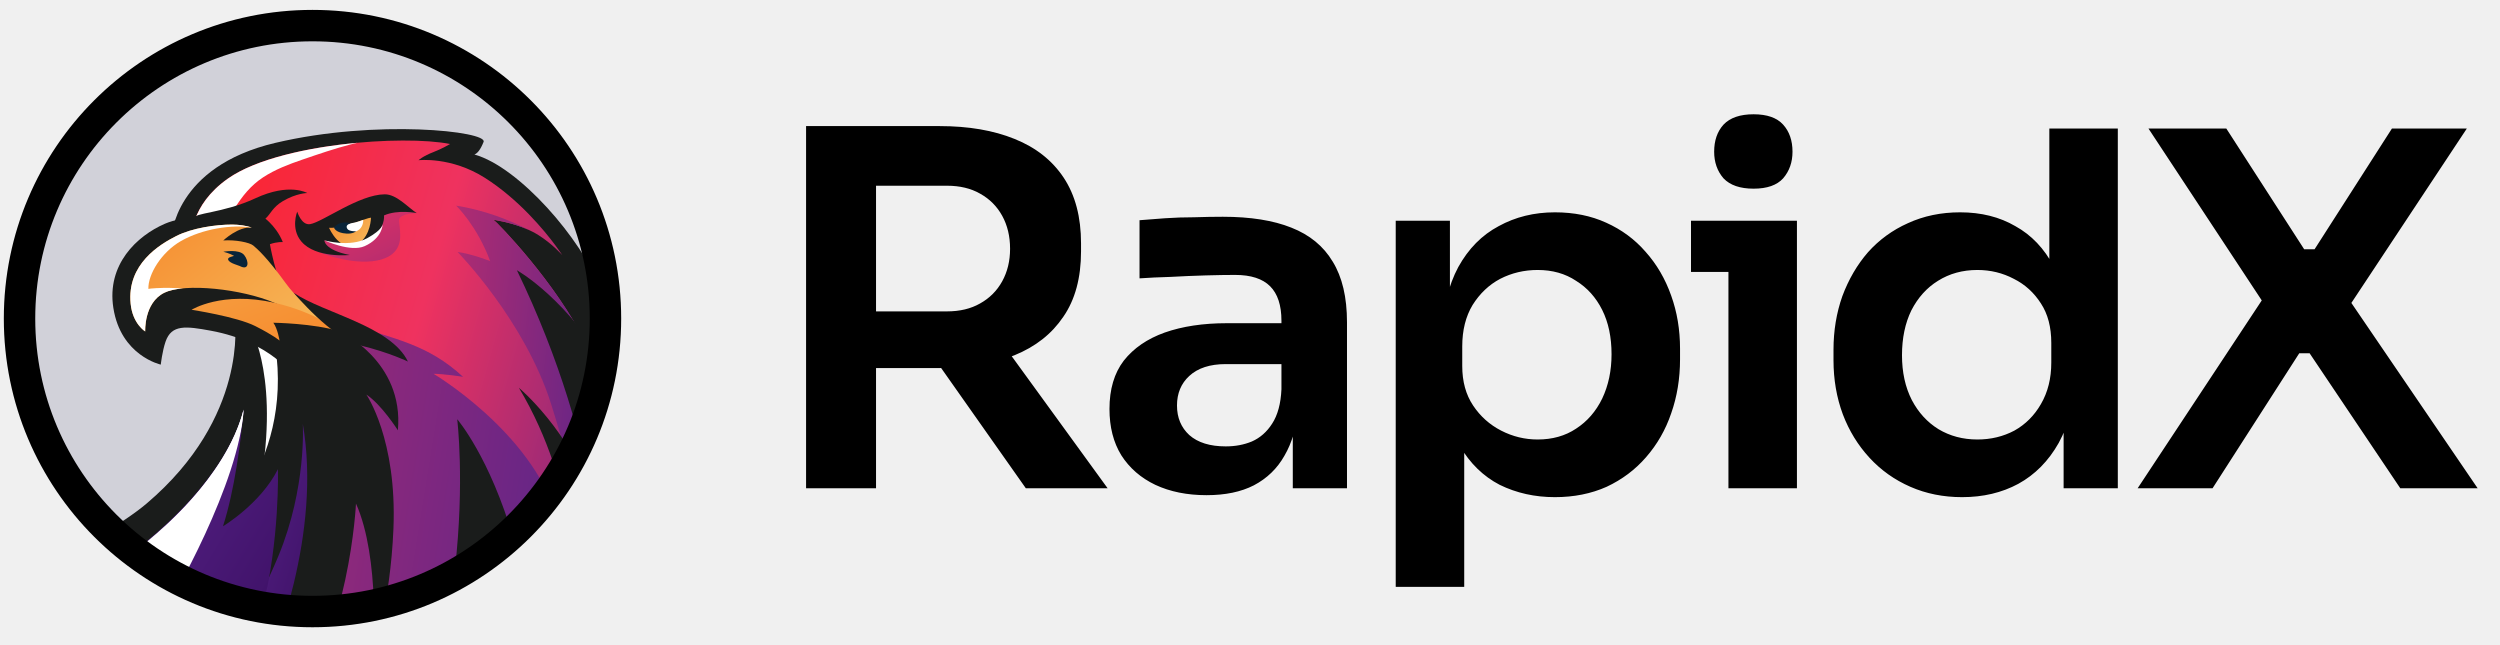
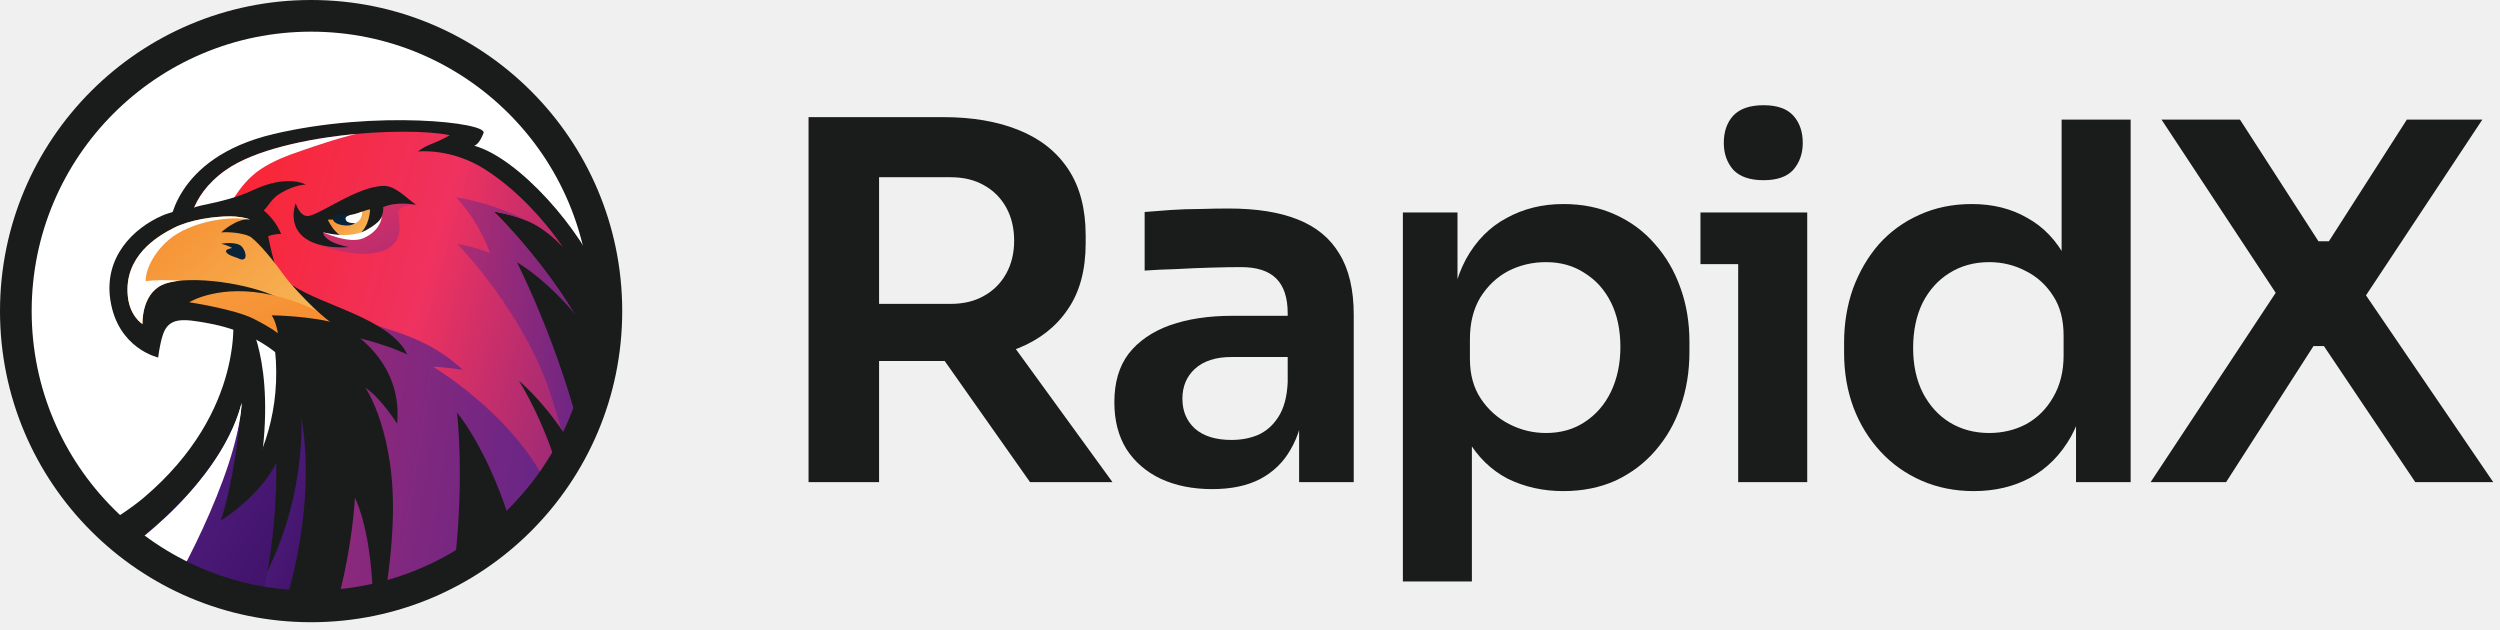
- <svg xmlns="http://www.w3.org/2000/svg" width="128" height="33" viewBox="0 0 128 33" fill="none">
-   <path d="M16 31.311C24.284 31.311 31 24.595 31 16.311C31 8.026 24.284 1.311 16 1.311C7.716 1.311 1 8.026 1 16.311C1 24.595 7.716 31.311 16 31.311Z" fill="#D1D1D9" />
-   <mask id="mask0_971_6415" style="mask-type:luminance" maskUnits="userSpaceOnUse" x="1" y="1" width="30" height="31">
-     <path d="M16 31.311C24.284 31.311 31 24.595 31 16.311C31 8.026 24.284 1.311 16 1.311C7.716 1.311 1 8.026 1 16.311C1 24.595 7.716 31.311 16 31.311Z" fill="white" />
+ <svg xmlns="http://www.w3.org/2000/svg" width="127" height="32" viewBox="0 0 127 32" fill="none">
+   <path d="M15.805 30.805C24.089 30.805 30.805 24.089 30.805 15.805C30.805 7.52 24.089 0.805 15.805 0.805C7.52 0.805 0.805 7.52 0.805 15.805C0.805 24.089 7.52 30.805 15.805 30.805Z" fill="white" />
+   <mask id="mask0_183_641" style="mask-type:luminance" maskUnits="userSpaceOnUse" x="0" y="0" width="31" height="31">
+     <path d="M15.805 30.804C24.089 30.804 30.805 24.088 30.805 15.804C30.805 7.52 24.089 0.804 15.805 0.804C7.52 0.804 0.805 7.52 0.805 15.804C0.805 24.088 7.52 30.804 15.805 30.804Z" fill="white" />
  </mask>
-   <g mask="url(#mask0_971_6415)">
-     <path d="M12.019 16.394L8.78 12.145C8.78 12.145 8.902 8.541 14.097 7.315C19.292 6.088 24.974 6.726 24.76 7.264C24.591 7.692 24.427 7.862 24.289 7.91C26.593 8.559 29.773 12.243 30.744 14.765C31.335 16.301 31.372 22.919 31.502 24.47C31.575 25.341 30.029 28.175 27.943 31.112C26.189 31.753 24.403 32.301 22.585 32.733C20.519 33.225 18.415 33.573 16.3 33.776C15.556 33.252 14.829 32.703 14.128 32.121C12.938 31.134 3.926 28.082 3.926 28.082C3.926 28.082 6.246 26.85 7.505 25.782C12.742 21.34 12.021 16.395 12.021 16.395H12.019V16.394Z" fill="#1A1C1B" />
-     <path d="M29.046 29.698C27.603 31.898 25.389 33.199 23.042 35.258C21.596 36.526 20.42 37.545 19.472 38.358C18.958 38.798 18.513 39.175 18.129 39.498C14.683 36.562 11.161 33.71 7.797 30.681C9.177 28.756 14.037 21.44 12.753 15.536C12.741 15.48 11.698 14.59 11.684 14.534C11.236 12.545 9.804 12.224 9.804 12.224C9.804 12.224 9.696 10.533 11.665 9.144C14.216 7.344 20.655 6.896 23.045 7.373C23.045 7.373 22.628 7.619 22.209 7.779C21.643 7.997 21.429 8.203 21.429 8.203C21.429 8.203 23.097 8.006 24.828 9.106C26.561 10.209 27.859 11.784 28.446 12.575C28.66 12.864 28.781 13.049 28.792 13.068C28.758 13.028 28.258 12.472 27.582 12.047C27.576 12.042 27.568 12.037 27.56 12.033C27.467 11.974 27.37 11.919 27.271 11.868C27.209 11.836 27.145 11.805 27.082 11.777C26.218 11.381 25.267 11.252 25.267 11.252C25.434 11.361 28.488 14.479 30.007 17.616C30.48 18.594 30.805 19.505 31.028 20.31C31.593 22.351 31.754 24.981 31.754 24.981C31.754 24.981 31.657 25.187 31.469 25.555C31.407 25.676 31.336 25.814 31.253 25.968C30.98 26.488 30.596 27.184 30.114 27.992C29.799 28.52 29.443 29.095 29.047 29.697H29.046V29.698Z" fill="url(#paint0_linear_971_6415)" />
-     <path d="M17.979 7.387C17.131 7.607 16.307 7.89 15.478 8.174C14.783 8.412 14.082 8.678 13.463 9.085C12.842 9.493 12.389 10.056 12.002 10.688C11.576 11.385 11.231 12.13 10.831 12.841C10.829 12.846 10.825 12.851 10.823 12.855C10.316 12.34 9.806 12.225 9.806 12.225C9.806 12.225 9.698 10.534 11.667 9.146C13.11 8.128 15.799 7.541 18.294 7.312C18.19 7.337 18.084 7.361 17.979 7.389V7.387Z" fill="white" />
-     <path d="M25.097 13.37C25.097 13.37 24.205 13.008 23.428 12.903C23.428 12.903 26.86 16.389 28.221 20.697C28.869 22.749 29.441 24.963 29.861 26.717C30.343 25.909 30.727 25.212 31 24.693C31.067 23.211 31.096 21.644 31.028 20.313C30.805 19.506 30.48 18.595 30.007 17.617C28.488 14.48 25.435 11.363 25.267 11.254C25.267 11.254 26.218 11.382 27.082 11.778C26.068 11.255 24.796 10.756 23.355 10.528C23.355 10.528 24.426 11.555 25.096 13.37H25.097Z" fill="url(#paint1_linear_971_6415)" />
-     <path d="M12.756 15.536L12.816 13.349H13.581C13.581 13.349 14.788 15.576 17.902 16.598C20.212 17.355 21.925 17.641 23.709 19.295C23.642 19.28 22.698 19.139 22.197 19.139C22.197 19.139 27.152 22.067 28.496 26.405C29.497 29.637 29.232 31.438 29.009 31.327C27.566 33.526 25.39 33.2 23.044 35.258C21.598 36.526 20.421 37.544 19.474 38.357L18.263 39.609C16.55 38.149 14.819 36.707 13.095 35.257L10.613 27.535C10.613 27.535 14.247 22.396 12.756 15.536Z" fill="url(#paint2_linear_971_6415)" />
-     <path d="M13.394 30.867C13.079 31.565 12.723 32.24 12.337 32.9L10.613 27.535C10.613 27.535 14.247 22.396 12.756 15.536L12.816 13.349H12.851C13.95 14.832 14.664 16.597 15.064 18.398C15.502 20.372 15.533 22.381 15.247 24.377C14.926 26.612 14.321 28.811 13.395 30.867H13.394Z" fill="white" />
-     <path d="M14.091 17.685L17.401 16.97C17.401 16.97 20.696 18.481 20.371 22.032C20.371 22.032 19.537 20.713 18.757 20.202C18.757 20.202 20.334 22.472 20.144 27.074C19.987 30.887 19.104 33.489 19.104 33.489C19.104 33.489 19.481 28.574 18.226 25.784C18.226 25.784 17.914 32.581 14.755 36.652C13.721 35.787 12.688 34.92 11.662 34.047L10.613 27.536C10.613 27.536 15.053 24.016 14.091 17.685Z" fill="#1A1C1B" />
-     <path d="M8.44 11.457C9.367 11.055 11.445 10.851 12.476 10.953C13.148 11.02 13.373 11.034 13.373 11.034C13.373 11.034 14.107 11.479 14.48 12.395C14.48 12.395 14.197 12.369 13.819 12.503C13.819 12.503 14.097 14.109 14.603 15.052C14.791 15.403 15.837 16.086 17.404 16.97C17.34 17.226 16.411 17.531 16.361 17.791C15.646 17.72 15.176 17.645 15.176 17.645C15.176 17.645 15.374 18.76 15.055 19.298C15.055 19.298 13.906 17.503 10.788 16.931C9.524 16.699 8.782 16.601 8.476 17.493C8.305 17.993 8.232 18.668 8.232 18.668C8.232 18.668 6.186 18.221 5.803 15.761C5.458 13.551 6.998 12.083 8.441 11.457H8.44Z" fill="#1A1C1B" />
-     <path d="M9.018 12.088C9.847 11.668 11.062 11.497 11.891 11.498C12.22 11.498 12.662 11.559 12.891 11.657C12.214 11.575 11.432 12.311 11.432 12.311C12.052 12.267 12.778 12.411 12.969 12.572C13.16 12.732 13.667 13.171 14.623 14.492C15.579 15.814 17.398 16.971 17.398 16.971C17.398 16.971 15.825 16.264 14.052 15.505C12.393 14.796 9.463 14.473 8.413 14.989C7.362 15.505 7.435 16.971 7.435 16.971C7.435 16.971 6.791 16.582 6.689 15.553C6.485 13.52 8.19 12.507 9.018 12.088Z" fill="url(#paint3_linear_971_6415)" />
-     <path d="M9.017 12.088C9.846 11.668 11.061 11.497 11.89 11.498C12.219 11.498 12.661 11.559 12.89 11.657C11.913 11.479 10.363 11.711 9.262 12.343C8.264 12.915 7.575 14.047 7.597 14.793C7.597 14.793 7.72 14.755 8.414 14.738C8.656 14.732 9.367 14.764 9.367 14.764C8.978 14.8 8.648 14.874 8.413 14.989C7.362 15.505 7.435 16.971 7.435 16.971C7.435 16.971 6.791 16.582 6.689 15.554C6.485 13.521 8.19 12.508 9.018 12.089L9.017 12.088Z" fill="white" />
-     <path d="M17.404 16.969C17.404 16.969 16.179 15.987 14.058 15.503C11.357 14.887 9.809 15.861 9.809 15.861C9.809 15.861 12.114 16.212 13.071 16.696C14.027 17.18 14.313 17.438 14.313 17.438C14.313 17.438 14.218 16.834 13.995 16.524C13.995 16.524 16.066 16.55 17.404 16.969Z" fill="url(#paint4_linear_971_6415)" />
-     <path d="M15.043 14.994C16.572 16.037 20.01 16.687 20.886 18.512C20.886 18.512 19.976 18.064 18.476 17.692C16.976 17.32 15.043 14.993 15.043 14.993V14.994Z" fill="#1A1C1B" />
-     <path d="M17.036 11.558C17.855 11.36 18.684 11.094 19.412 10.654C20.306 10.551 21.345 10.911 21.345 10.911C21.345 10.911 20.717 10.905 20.482 11.142C20.37 11.254 20.486 11.463 20.491 12.065C20.502 13.45 18.835 13.552 17.524 13.269C16.334 13.012 15.429 12.6 15.168 11.876C15.984 11.735 16.231 11.752 17.035 11.558H17.036Z" fill="url(#paint5_linear_971_6415)" />
-     <path d="M15.218 10.837C15.218 10.837 15.431 11.549 15.879 11.476C16.512 11.371 18.388 9.956 19.701 9.949C20.304 9.947 20.88 10.611 21.335 10.91C21.335 10.91 20.382 10.711 19.66 11.03C19.66 11.03 19.765 11.686 18.933 12.271C18.101 12.856 16.606 12.304 16.606 12.304C16.606 12.304 16.59 12.802 17.912 13.056C17.912 13.056 16.171 13.241 15.429 12.364C14.867 11.7 15.217 10.837 15.217 10.837H15.218Z" fill="#1A1C1B" />
-     <path d="M16.848 11.665C17.666 11.693 18.73 11.158 18.991 11.143C19 11.133 18.98 12.044 18.391 12.439C17.453 13.068 16.848 11.665 16.848 11.665Z" fill="url(#paint6_linear_971_6415)" />
-     <path d="M18.599 11.254C18.604 11.563 18.433 11.824 18.122 11.871C17.81 11.918 17.352 11.623 17.352 11.623C17.352 11.623 17.61 11.488 17.944 11.438C18.308 11.383 18.603 11.254 18.599 11.255V11.254Z" fill="white" />
-     <path d="M17.945 11.438C17.748 11.502 17.705 11.596 17.789 11.724C17.873 11.851 18.232 11.845 18.232 11.845C18.232 11.845 18.067 11.98 17.748 11.961C17.167 11.925 17.101 11.656 17.101 11.656C17.101 11.656 17.25 11.439 17.531 11.4C17.813 11.361 17.946 11.438 17.946 11.438H17.945Z" fill="#092439" />
-     <path d="M11.527 33.932C10.047 32.673 8.583 31.397 7.148 30.088C8.536 27.438 12.497 19.717 12.961 17.1C12.961 17.1 14.567 20.159 12.931 26.662C12.24 29.41 11.706 32.758 11.528 33.931H11.527V33.932Z" fill="#1A1C1B" />
-     <path d="M19.594 11.476C19.594 11.476 19.594 12.184 18.674 12.601C17.946 12.931 16.609 12.306 16.609 12.306C16.609 12.306 17.915 12.682 18.797 12.197C19.602 11.754 19.596 11.477 19.596 11.477L19.594 11.476Z" fill="white" />
-     <path d="M28.386 32.594L29.464 30.412C29.464 30.412 29.641 24.968 26.565 19.852C26.565 19.852 29.183 22.044 30.341 25.537C29.822 22.638 28.736 18.523 26.465 13.836C26.465 13.836 29.148 15.32 31.35 19.296C33.08 22.42 32.479 28.043 32.141 30.311C30.865 31.036 29.615 31.8 28.386 32.593V32.594Z" fill="#1A1C1B" />
-     <path d="M23.293 29.127C23.802 24.659 23.409 21.464 23.409 21.464C23.409 21.464 25.078 23.395 26.302 27.62C27.02 30.097 27.272 32.062 27.359 33.264C25.223 34.678 23.14 36.17 21.078 37.691C21.901 35.721 22.878 32.764 23.293 29.126V29.127Z" fill="#1A1C1B" />
-     <path d="M11.815 13.152C11.88 13.132 11.935 13.115 11.984 13.101C11.774 12.973 11.434 12.889 11.434 12.889C11.434 12.889 12.245 12.739 12.5 13.056C12.755 13.374 12.761 13.878 12.275 13.62C12.196 13.596 12.103 13.559 12.006 13.523C11.683 13.405 11.557 13.231 11.815 13.152Z" fill="#092439" />
-     <path d="M10.048 11.151C9.804 10.917 11.434 10.917 13.067 10.156C14.818 9.34 15.732 9.883 15.732 9.883C15.732 9.883 15.177 9.887 14.478 10.301C13.45 10.909 14.056 11.676 11.852 11.389C10.377 11.197 10.049 11.151 10.049 11.151H10.048Z" fill="#1A1C1B" />
-     <path d="M14.258 28.458C15.708 24.949 15.503 21.699 15.503 21.699C16.471 27.292 14.092 33.301 13.18 35.33C12.543 34.795 11.907 34.257 11.273 33.716C11.74 33.127 13.084 31.302 14.258 28.458Z" fill="url(#paint7_linear_971_6415)" />
-     <path d="M12.475 20.975C12.321 22.686 12.013 25.084 11.417 26.946C11.417 26.946 13.34 25.794 14.23 24.022C14.23 24.022 14.337 27.655 13.423 31.221C13.099 32.486 11.991 34.323 11.991 34.323C11.991 34.323 9.408 32.43 8.603 31.952C6.788 30.87 5.617 29.138 5.617 29.138C5.617 29.138 11.278 25.517 12.475 20.977V20.975Z" fill="url(#paint8_linear_971_6415)" />
-     <path d="M9.198 29.136C7.919 28.221 7.832 27.501 7.832 27.501C7.832 27.501 11.571 24.503 12.471 20.975C12.302 23.821 9.712 28.383 9.198 29.137V29.136Z" fill="white" />
-     <path d="M8.182 31.673C6.506 30.473 5.617 29.137 5.617 29.137C5.617 29.137 11.293 25.601 12.473 20.975C12.252 24.706 8.857 30.686 8.182 31.675V31.673Z" fill="white" />
+   <g mask="url(#mask0_183_641)">
+     <path d="M11.824 15.887L8.584 11.638C8.584 11.638 8.706 8.035 13.902 6.808C19.097 5.582 24.779 6.22 24.565 6.758C24.396 7.185 24.232 7.355 24.094 7.404C26.398 8.053 29.578 11.737 30.549 14.259C31.14 15.794 31.176 22.413 31.306 23.963C31.38 24.835 29.834 27.669 27.748 30.606C25.994 31.246 24.207 31.794 22.39 32.227C20.323 32.718 18.22 33.067 16.105 33.269C15.36 32.746 14.634 32.197 13.933 31.615C12.743 30.628 3.73 27.576 3.73 27.576C3.73 27.576 6.051 26.344 7.31 25.276C12.546 20.834 11.826 15.889 11.826 15.889H11.824V15.887Z" fill="#1A1C1B" />
+     <path d="M28.851 29.192C27.407 31.392 25.194 32.694 22.846 34.752C21.4 36.02 20.224 37.039 19.276 37.852C18.762 38.292 18.318 38.669 17.934 38.992C14.488 36.056 10.966 33.204 7.602 30.175C8.982 28.25 13.842 20.934 12.558 15.03C12.545 14.974 11.503 14.084 11.489 14.028C11.041 12.04 9.608 11.718 9.608 11.718C9.608 11.718 9.5 10.027 11.469 8.638C14.021 6.838 20.46 6.39 22.85 6.867C22.85 6.867 22.433 7.113 22.014 7.273C21.448 7.491 21.234 7.697 21.234 7.697C21.234 7.697 22.901 7.5 24.633 8.601C26.366 9.703 27.664 11.279 28.251 12.069C28.465 12.358 28.585 12.543 28.597 12.563C28.562 12.522 28.062 11.966 27.387 11.541C27.381 11.536 27.373 11.531 27.365 11.527C27.272 11.468 27.175 11.413 27.076 11.363C27.014 11.33 26.95 11.299 26.887 11.271C26.022 10.875 25.072 10.746 25.072 10.746C25.238 10.856 28.292 13.973 29.812 17.11C30.284 18.088 30.61 18.999 30.832 19.804C31.398 21.845 31.559 24.475 31.559 24.475C31.559 24.475 31.461 24.681 31.274 25.049C31.212 25.171 31.141 25.308 31.058 25.462C30.784 25.982 30.4 26.679 29.919 27.487C29.604 28.014 29.247 28.589 28.852 29.191H28.851V29.192Z" fill="url(#paint0_linear_183_641)" />
+     <path d="M17.784 6.881C16.936 7.1 16.112 7.383 15.283 7.667C14.587 7.905 13.886 8.171 13.268 8.578C12.647 8.986 12.193 9.55 11.807 10.182C11.38 10.878 11.036 11.623 10.636 12.335C10.633 12.339 10.63 12.344 10.628 12.348C10.121 11.833 9.61 11.719 9.61 11.719C9.61 11.719 9.502 10.028 11.471 8.639C12.915 7.621 15.604 7.035 18.099 6.805C17.994 6.83 17.889 6.854 17.784 6.882V6.881Z" fill="white" />
+     <path d="M24.901 12.863C24.901 12.863 24.01 12.501 23.233 12.397C23.233 12.397 26.665 15.883 28.026 20.191C28.674 22.243 29.245 24.456 29.666 26.21C30.148 25.402 30.531 24.706 30.805 24.186C30.872 22.705 30.9 21.138 30.832 19.807C30.61 19 30.284 18.089 29.812 17.11C28.292 13.974 25.239 10.857 25.072 10.747C25.072 10.747 26.022 10.876 26.887 11.271C25.873 10.748 24.6 10.25 23.16 10.022C23.16 10.022 24.23 11.048 24.9 12.863H24.901Z" fill="url(#paint1_linear_183_641)" />
+     <path d="M12.56 15.03L12.62 12.843H13.386C13.386 12.843 14.593 15.07 17.706 16.092C20.017 16.85 21.729 17.135 23.513 18.789C23.447 18.774 22.503 18.634 22.002 18.634C22.002 18.634 26.957 21.561 28.301 25.899C29.302 29.131 29.036 30.932 28.813 30.821C27.371 33.02 25.195 32.694 22.849 34.752C21.403 36.02 20.226 37.038 19.279 37.851L18.067 39.104C16.355 37.643 14.624 36.201 12.9 34.751L10.418 27.029C10.418 27.029 14.051 21.89 12.56 15.03Z" fill="url(#paint2_linear_183_641)" />
+     <path d="M13.198 30.361C12.883 31.059 12.527 31.735 12.142 32.394L10.418 27.029C10.418 27.029 14.051 21.89 12.56 15.03L12.62 12.843H12.656C13.755 14.327 14.469 16.091 14.868 17.892C15.306 19.866 15.338 21.875 15.051 23.872C14.731 26.106 14.126 28.305 13.2 30.361H13.198Z" fill="white" />
+     <path d="M13.896 17.178L17.205 16.463C17.205 16.463 20.501 17.975 20.175 21.525C20.175 21.525 19.342 20.207 18.562 19.696C18.562 19.696 20.139 21.966 19.949 26.568C19.791 30.381 18.909 32.983 18.909 32.983C18.909 32.983 19.286 28.068 18.031 25.277C18.031 25.277 17.719 32.075 14.559 36.146C13.526 35.281 12.493 34.414 11.466 33.54L10.418 27.03C10.418 27.03 14.858 23.509 13.896 17.178Z" fill="#1A1C1B" />
+     <path d="M8.244 10.951C9.172 10.548 11.25 10.344 12.281 10.446C12.952 10.513 13.178 10.528 13.178 10.528C13.178 10.528 13.912 10.973 14.284 11.889C14.284 11.889 14.002 11.862 13.624 11.997C13.624 11.997 13.902 13.602 14.408 14.545C14.596 14.897 15.642 15.579 17.209 16.463C17.144 16.72 16.216 17.024 16.166 17.284C15.451 17.213 14.981 17.138 14.981 17.138C14.981 17.138 15.179 18.253 14.859 18.791C14.859 18.791 13.711 16.997 10.593 16.424C9.328 16.192 8.587 16.094 8.281 16.986C8.11 17.486 8.036 18.161 8.036 18.161C8.036 18.161 5.99 17.714 5.608 15.254C5.263 13.044 6.803 11.576 8.245 10.951H8.244Z" fill="#1A1C1B" />
+     <path d="M8.823 11.581C9.652 11.161 10.867 10.99 11.696 10.991C12.024 10.991 12.467 11.052 12.696 11.15C12.019 11.068 11.237 11.804 11.237 11.804C11.857 11.76 12.583 11.904 12.774 12.065C12.964 12.226 13.471 12.664 14.428 13.986C15.384 15.307 17.202 16.464 17.202 16.464C17.202 16.464 15.63 15.757 13.857 14.998C12.198 14.289 9.268 13.966 8.217 14.482C7.167 14.998 7.239 16.464 7.239 16.464C7.239 16.464 6.596 16.075 6.493 15.046C6.29 13.013 7.994 12 8.823 11.581Z" fill="url(#paint3_linear_183_641)" />
+     <path d="M8.822 11.581C9.651 11.161 10.866 10.99 11.694 10.991C12.023 10.991 12.466 11.052 12.694 11.15C11.717 10.972 10.168 11.204 9.067 11.836C8.069 12.409 7.379 13.541 7.401 14.287C7.401 14.287 7.524 14.249 8.219 14.231C8.461 14.226 9.171 14.257 9.171 14.257C8.783 14.293 8.453 14.367 8.217 14.482C7.167 14.998 7.239 16.464 7.239 16.464C7.239 16.464 6.596 16.075 6.493 15.047C6.29 13.014 7.994 12.002 8.823 11.582L8.822 11.581Z" fill="white" />
+     <path d="M17.209 16.462C17.209 16.462 15.983 15.481 13.863 14.997C11.162 14.381 9.613 15.354 9.613 15.354C9.613 15.354 11.919 15.706 12.875 16.19C13.832 16.674 14.118 16.931 14.118 16.931C14.118 16.931 14.023 16.328 13.8 16.017C13.8 16.017 15.871 16.044 17.209 16.462Z" fill="url(#paint4_linear_183_641)" />
+     <path d="M14.848 14.489C16.376 15.531 19.814 16.182 20.69 18.006C20.69 18.006 19.781 17.559 18.281 17.186C16.781 16.814 14.848 14.487 14.848 14.487V14.489Z" fill="#1A1C1B" />
+     <path d="M16.84 11.052C17.66 10.854 18.489 10.588 19.216 10.149C20.111 10.045 21.15 10.405 21.15 10.405C21.15 10.405 20.522 10.399 20.286 10.636C20.175 10.749 20.291 10.957 20.296 11.559C20.307 12.944 18.639 13.046 17.329 12.764C16.138 12.506 15.234 12.095 14.973 11.37C15.789 11.229 16.036 11.246 16.839 11.052H16.84Z" fill="url(#paint5_linear_183_641)" />
+     <path d="M15.023 10.33C15.023 10.33 15.235 11.043 15.684 10.969C16.317 10.865 18.193 9.45 19.505 9.443C20.109 9.441 20.685 10.105 21.14 10.404C21.14 10.404 20.187 10.205 19.465 10.523C19.465 10.523 19.57 11.18 18.738 11.765C17.905 12.35 16.411 11.798 16.411 11.798C16.411 11.798 16.395 12.296 17.717 12.55C17.717 12.55 15.975 12.735 15.234 11.858C14.672 11.193 15.021 10.33 15.021 10.33H15.023Z" fill="#1A1C1B" />
+     <path d="M16.652 11.158C17.471 11.186 18.535 10.651 18.796 10.636C18.805 10.627 18.785 11.537 18.196 11.932C17.258 12.561 16.652 11.158 16.652 11.158Z" fill="url(#paint6_linear_183_641)" />
+     <path d="M18.403 10.747C18.409 11.056 18.238 11.317 17.926 11.364C17.615 11.411 17.156 11.116 17.156 11.116C17.156 11.116 17.415 10.982 17.748 10.931C18.113 10.876 18.408 10.747 18.403 10.748V10.747Z" fill="white" />
+     <path d="M17.75 10.931C17.553 10.996 17.51 11.09 17.594 11.217C17.677 11.345 18.037 11.338 18.037 11.338C18.037 11.338 17.872 11.474 17.553 11.454C16.972 11.419 16.906 11.15 16.906 11.15C16.906 11.15 17.055 10.932 17.336 10.893C17.618 10.854 17.751 10.931 17.751 10.931H17.75Z" fill="#092439" />
+     <path d="M11.331 33.425C9.852 32.167 8.388 30.891 6.953 29.582C8.34 26.931 12.301 19.21 12.766 16.593C12.766 16.593 14.371 19.653 12.736 26.155C12.045 28.904 11.511 32.252 11.332 33.424H11.331V33.425Z" fill="#1A1C1B" />
+     <path d="M19.399 10.969C19.399 10.969 19.399 11.677 18.478 12.095C17.751 12.424 16.414 11.799 16.414 11.799C16.414 11.799 17.72 12.176 18.601 11.691C19.407 11.247 19.4 10.97 19.4 10.97L19.399 10.969Z" fill="white" />
+     <path d="M28.19 32.089L29.268 29.906C29.268 29.906 29.445 24.462 26.369 19.346C26.369 19.346 28.988 21.538 30.145 25.031C29.627 22.132 28.541 18.017 26.27 13.33C26.27 13.33 28.952 14.814 31.155 18.79C32.885 21.914 32.283 27.537 31.945 29.805C30.669 30.53 29.42 31.294 28.19 32.087V32.089Z" fill="#1A1C1B" />
+     <path d="M23.098 28.621C23.607 24.153 23.214 20.957 23.214 20.957C23.214 20.957 24.883 22.889 26.107 27.114C26.824 29.591 27.077 31.555 27.163 32.758C25.028 34.171 22.945 35.663 20.883 37.185C21.706 35.215 22.683 32.258 23.098 28.62V28.621Z" fill="#1A1C1B" />
+     <path d="M11.62 12.645C11.684 12.626 11.739 12.608 11.789 12.595C11.579 12.466 11.238 12.382 11.238 12.382C11.238 12.382 12.05 12.232 12.305 12.55C12.56 12.867 12.566 13.371 12.08 13.113C12 13.089 11.907 13.052 11.811 13.016C11.488 12.898 11.361 12.724 11.62 12.645Z" fill="#092439" />
+     <path d="M9.852 10.644C9.609 10.411 11.239 10.411 12.872 9.65C14.623 8.834 15.536 9.376 15.536 9.376C15.536 9.376 14.981 9.381 14.282 9.795C13.255 10.403 13.861 11.169 11.657 10.882C10.181 10.69 9.854 10.644 9.854 10.644H9.852Z" fill="#1A1C1B" />
+     <path d="M14.063 27.952C15.513 24.443 15.308 21.193 15.308 21.193C16.276 26.786 13.896 32.796 12.985 34.824C12.348 34.289 11.711 33.751 11.078 33.211C11.545 32.621 12.889 30.796 14.063 27.952Z" fill="url(#paint7_linear_183_641)" />
+     <path d="M12.279 20.468C12.125 22.179 11.817 24.577 11.222 26.439C11.222 26.439 13.145 25.287 14.034 23.515C14.034 23.515 14.141 27.148 13.228 30.714C12.903 31.979 11.795 33.816 11.795 33.816C11.795 33.816 9.213 31.923 8.408 31.445C6.593 30.363 5.422 28.631 5.422 28.631C5.422 28.631 11.083 25.01 12.279 20.47V20.468Z" fill="url(#paint8_linear_183_641)" />
+     <path d="M9.002 28.629C7.724 27.714 7.637 26.994 7.637 26.994C7.637 26.994 11.376 23.997 12.276 20.468C12.107 23.314 9.517 27.876 9.002 28.63V28.629Z" fill="white" />
+     <path d="M7.986 31.167C6.31 29.967 5.422 28.63 5.422 28.63C5.422 28.63 11.098 25.094 12.278 20.468C12.056 24.199 8.662 30.179 7.986 31.168V31.167Z" fill="white" />
  </g>
-   <path d="M16 31.311C24.284 31.311 31 24.595 31 16.311C31 8.026 24.284 1.311 16 1.311C7.716 1.311 1 8.026 1 16.311C1 24.595 7.716 31.311 16 31.311Z" stroke="black" stroke-width="1.609" />
-   <path d="M41.271 25V6.456H44.853V25H41.271ZM52.523 25L46.872 16.977H50.883L56.711 25H52.523ZM43.794 18.844V15.943H48.486C49.142 15.943 49.706 15.808 50.177 15.539C50.664 15.27 51.043 14.891 51.312 14.404C51.581 13.916 51.716 13.361 51.716 12.738C51.716 12.099 51.581 11.536 51.312 11.048C51.043 10.56 50.664 10.182 50.177 9.913C49.706 9.644 49.142 9.509 48.486 9.509H43.794V6.456H48.108C49.588 6.456 50.866 6.675 51.943 7.112C53.036 7.55 53.877 8.214 54.466 9.105C55.054 9.997 55.349 11.115 55.349 12.461V12.865C55.349 14.227 55.046 15.345 54.441 16.22C53.852 17.095 53.019 17.751 51.943 18.188C50.866 18.625 49.588 18.844 48.108 18.844H43.794ZM66.191 25V20.938H65.61V16.422C65.61 15.631 65.417 15.043 65.03 14.656C64.643 14.269 64.046 14.076 63.239 14.076C62.818 14.076 62.314 14.084 61.725 14.101C61.136 14.118 60.539 14.143 59.934 14.177C59.345 14.193 58.815 14.219 58.344 14.252V11.275C58.731 11.242 59.168 11.208 59.656 11.174C60.144 11.141 60.64 11.124 61.145 11.124C61.666 11.107 62.154 11.098 62.608 11.098C64.021 11.098 65.19 11.284 66.115 11.654C67.057 12.024 67.763 12.604 68.234 13.394C68.722 14.185 68.966 15.219 68.966 16.498V25H66.191ZM61.775 25.353C60.783 25.353 59.908 25.177 59.151 24.823C58.411 24.47 57.831 23.966 57.411 23.31C57.007 22.654 56.805 21.863 56.805 20.938C56.805 19.929 57.049 19.105 57.537 18.466C58.041 17.826 58.739 17.347 59.631 17.027C60.539 16.708 61.599 16.548 62.81 16.548H65.989V18.642H62.759C61.952 18.642 61.33 18.844 60.892 19.248C60.472 19.634 60.262 20.139 60.262 20.761C60.262 21.384 60.472 21.888 60.892 22.275C61.33 22.662 61.952 22.855 62.759 22.855C63.247 22.855 63.693 22.771 64.097 22.603C64.517 22.418 64.862 22.115 65.131 21.695C65.417 21.258 65.577 20.669 65.61 19.929L66.468 20.913C66.384 21.872 66.148 22.679 65.762 23.335C65.392 23.991 64.87 24.495 64.197 24.849C63.541 25.185 62.734 25.353 61.775 25.353ZM71.461 30.046V11.3H74.236V17.204L73.807 17.179C73.874 15.783 74.16 14.614 74.665 13.672C75.186 12.73 75.876 12.032 76.734 11.578C77.591 11.107 78.55 10.871 79.61 10.871C80.585 10.871 81.46 11.048 82.234 11.401C83.024 11.755 83.697 12.251 84.252 12.89C84.824 13.529 85.261 14.277 85.564 15.135C85.867 15.976 86.018 16.884 86.018 17.86V18.39C86.018 19.382 85.867 20.307 85.564 21.165C85.278 22.006 84.849 22.755 84.277 23.41C83.722 24.05 83.049 24.554 82.259 24.924C81.469 25.277 80.585 25.454 79.61 25.454C78.584 25.454 77.642 25.244 76.784 24.823C75.943 24.386 75.262 23.722 74.741 22.83C74.219 21.922 73.925 20.753 73.858 19.323L74.968 21.014V30.046H71.461ZM78.727 22.502C79.484 22.502 80.14 22.317 80.695 21.947C81.267 21.577 81.712 21.064 82.032 20.408C82.352 19.735 82.511 18.979 82.511 18.138C82.511 17.263 82.352 16.506 82.032 15.867C81.712 15.228 81.267 14.732 80.695 14.378C80.14 14.008 79.484 13.823 78.727 13.823C78.037 13.823 77.398 13.975 76.809 14.277C76.237 14.58 75.767 15.026 75.397 15.615C75.043 16.203 74.867 16.91 74.867 17.734V18.743C74.867 19.534 75.052 20.206 75.422 20.761C75.792 21.317 76.271 21.745 76.86 22.048C77.449 22.351 78.071 22.502 78.727 22.502ZM88.496 25V11.3H92.003V25H88.496ZM86.579 13.924V11.3H92.003V13.924H86.579ZM89.783 9.66C89.093 9.66 88.58 9.484 88.244 9.131C87.924 8.761 87.765 8.306 87.765 7.768C87.765 7.196 87.924 6.734 88.244 6.381C88.58 6.027 89.093 5.851 89.783 5.851C90.472 5.851 90.977 6.027 91.297 6.381C91.616 6.734 91.776 7.196 91.776 7.768C91.776 8.306 91.616 8.761 91.297 9.131C90.977 9.484 90.472 9.66 89.783 9.66ZM100.46 25.454C99.501 25.454 98.618 25.277 97.811 24.924C97.004 24.571 96.305 24.075 95.717 23.436C95.128 22.797 94.674 22.057 94.354 21.216C94.035 20.358 93.875 19.433 93.875 18.44V17.91C93.875 16.935 94.026 16.018 94.329 15.161C94.649 14.303 95.086 13.554 95.641 12.915C96.213 12.276 96.894 11.78 97.685 11.427C98.492 11.056 99.383 10.871 100.359 10.871C101.435 10.871 102.377 11.107 103.185 11.578C104.009 12.032 104.665 12.722 105.153 13.647C105.64 14.572 105.91 15.732 105.96 17.128L104.926 15.917V6.582H108.432V25H105.657V19.172H106.263C106.212 20.568 105.926 21.737 105.405 22.679C104.884 23.604 104.194 24.302 103.336 24.773C102.495 25.227 101.536 25.454 100.46 25.454ZM101.242 22.502C101.932 22.502 102.562 22.351 103.134 22.048C103.706 21.729 104.16 21.274 104.497 20.686C104.85 20.08 105.026 19.374 105.026 18.567V17.557C105.026 16.75 104.85 16.077 104.497 15.539C104.143 14.984 103.681 14.563 103.109 14.277C102.537 13.975 101.915 13.823 101.242 13.823C100.485 13.823 99.812 14.008 99.224 14.378C98.652 14.732 98.198 15.236 97.861 15.892C97.542 16.548 97.382 17.313 97.382 18.188C97.382 19.063 97.55 19.828 97.886 20.484C98.223 21.123 98.677 21.619 99.249 21.973C99.838 22.326 100.502 22.502 101.242 22.502ZM109.447 25L115.931 15.186L115.956 15.615L110.002 6.582H113.988L117.975 12.764H118.505L122.466 6.582H126.301L120.271 15.69L120.22 15.261L126.856 25H122.895L118.252 18.087H117.722L113.282 25H109.447Z" fill="black" />
+   <path fill-rule="evenodd" clip-rule="evenodd" d="M15.805 1.609C7.965 1.609 1.609 7.965 1.609 15.805C1.609 23.644 7.965 30 15.805 30C23.644 30 30 23.644 30 15.805C30 7.965 23.644 1.609 15.805 1.609ZM0 15.805C0 7.076 7.076 0 15.805 0C24.533 0 31.609 7.076 31.609 15.805C31.609 24.533 24.533 31.609 15.805 31.609C7.076 31.609 0 24.533 0 15.805Z" fill="#1A1C1B" />
+   <path d="M109.25 24.494L115.734 14.679L115.759 15.108L109.805 6.076H113.791L117.778 12.257H118.307L122.268 6.076H126.103L120.073 15.184L120.023 14.755L126.658 24.494H122.697L118.055 17.581H117.525L113.085 24.494H109.25Z" fill="#1A1C1B" />
+   <path d="M100.265 24.948C99.306 24.948 98.423 24.771 97.615 24.418C96.808 24.065 96.11 23.569 95.521 22.93C94.933 22.29 94.479 21.55 94.159 20.709C93.84 19.852 93.68 18.926 93.68 17.934V17.404C93.68 16.429 93.831 15.512 94.134 14.654C94.453 13.796 94.891 13.048 95.446 12.409C96.018 11.77 96.699 11.274 97.489 10.92C98.297 10.55 99.188 10.365 100.164 10.365C101.24 10.365 102.182 10.601 102.989 11.072C103.814 11.526 104.47 12.215 104.957 13.14C105.445 14.066 105.714 15.226 105.765 16.622L104.73 15.411V6.076H108.237V24.494H105.462V18.666H106.067C106.017 20.062 105.731 21.231 105.21 22.173C104.688 23.098 103.999 23.796 103.141 24.267C102.3 24.721 101.341 24.948 100.265 24.948ZM101.047 21.996C101.736 21.996 102.367 21.845 102.939 21.542C103.511 21.222 103.965 20.768 104.301 20.18C104.655 19.574 104.831 18.867 104.831 18.06V17.051C104.831 16.244 104.655 15.571 104.301 15.033C103.948 14.478 103.486 14.057 102.914 13.771C102.342 13.468 101.72 13.317 101.047 13.317C100.29 13.317 99.617 13.502 99.028 13.872C98.457 14.225 98.002 14.73 97.666 15.386C97.346 16.042 97.187 16.807 97.187 17.682C97.187 18.556 97.355 19.322 97.691 19.978C98.028 20.617 98.482 21.113 99.054 21.466C99.642 21.819 100.307 21.996 101.047 21.996Z" fill="#1A1C1B" />
+   <path d="M88.3 24.494V10.794H91.807V24.494H88.3ZM86.383 13.418V10.794H91.807V13.418H86.383ZM89.587 9.154C88.897 9.154 88.384 8.978 88.048 8.625C87.728 8.255 87.569 7.8 87.569 7.262C87.569 6.69 87.728 6.228 88.048 5.875C88.384 5.521 88.897 5.345 89.587 5.345C90.277 5.345 90.781 5.521 91.101 5.875C91.42 6.228 91.58 6.69 91.58 7.262C91.58 7.8 91.42 8.255 91.101 8.625C90.781 8.978 90.277 9.154 89.587 9.154Z" fill="#1A1C1B" />
+   <path d="M71.266 29.54V10.794H74.041V16.698L73.612 16.673C73.679 15.277 73.965 14.108 74.47 13.166C74.991 12.224 75.681 11.526 76.539 11.072C77.396 10.601 78.355 10.365 79.415 10.365C80.39 10.365 81.265 10.542 82.039 10.895C82.829 11.248 83.502 11.744 84.057 12.384C84.629 13.023 85.066 13.771 85.369 14.629C85.672 15.47 85.823 16.378 85.823 17.354V17.884C85.823 18.876 85.672 19.801 85.369 20.659C85.083 21.5 84.654 22.248 84.082 22.904C83.527 23.544 82.854 24.048 82.064 24.418C81.273 24.771 80.39 24.948 79.415 24.948C78.389 24.948 77.447 24.738 76.589 24.317C75.748 23.88 75.067 23.215 74.546 22.324C74.024 21.416 73.73 20.247 73.662 18.817L74.772 20.508V29.54H71.266ZM78.532 21.996C79.289 21.996 79.945 21.811 80.5 21.441C81.072 21.071 81.517 20.558 81.837 19.902C82.156 19.229 82.316 18.472 82.316 17.631C82.316 16.757 82.156 16 81.837 15.361C81.517 14.722 81.072 14.225 80.5 13.872C79.945 13.502 79.289 13.317 78.532 13.317C77.842 13.317 77.203 13.469 76.614 13.771C76.042 14.074 75.572 14.52 75.201 15.108C74.848 15.697 74.672 16.404 74.672 17.228V18.237C74.672 19.027 74.857 19.7 75.227 20.255C75.597 20.81 76.076 21.239 76.665 21.542C77.253 21.845 77.876 21.996 78.532 21.996Z" fill="#1A1C1B" />
+   <path d="M65.995 24.494V20.432H65.415V15.916C65.415 15.125 65.221 14.537 64.834 14.15C64.447 13.763 63.85 13.569 63.043 13.569C62.622 13.569 62.118 13.578 61.529 13.595C60.94 13.611 60.343 13.637 59.738 13.67C59.149 13.687 58.619 13.712 58.148 13.746V10.769C58.535 10.735 58.972 10.702 59.46 10.668C59.948 10.634 60.444 10.617 60.949 10.617C61.47 10.601 61.958 10.592 62.412 10.592C63.825 10.592 64.994 10.777 65.919 11.147C66.861 11.517 67.567 12.098 68.038 12.888C68.526 13.679 68.77 14.713 68.77 15.991V24.494H65.995ZM61.58 24.847C60.587 24.847 59.713 24.67 58.956 24.317C58.216 23.964 57.635 23.459 57.215 22.803C56.811 22.147 56.609 21.357 56.609 20.432C56.609 19.423 56.853 18.599 57.341 17.959C57.846 17.32 58.544 16.841 59.435 16.521C60.343 16.202 61.403 16.042 62.614 16.042H65.793V18.136H62.563C61.756 18.136 61.134 18.338 60.697 18.741C60.276 19.128 60.066 19.633 60.066 20.255C60.066 20.878 60.276 21.382 60.697 21.769C61.134 22.156 61.756 22.349 62.563 22.349C63.051 22.349 63.497 22.265 63.901 22.097C64.321 21.912 64.666 21.609 64.935 21.189C65.221 20.751 65.381 20.163 65.415 19.423L66.272 20.407C66.188 21.365 65.953 22.173 65.566 22.829C65.196 23.485 64.674 23.989 64.002 24.342C63.346 24.679 62.538 24.847 61.58 24.847Z" fill="#1A1C1B" />
+   <path d="M41.074 24.494V5.95H44.657V24.494H41.074ZM52.327 24.494L46.675 16.471H50.687L56.515 24.494H52.327ZM43.597 18.338V15.437H48.29C48.946 15.437 49.509 15.302 49.98 15.033C50.468 14.764 50.846 14.385 51.116 13.898C51.385 13.41 51.519 12.855 51.519 12.232C51.519 11.593 51.385 11.03 51.116 10.542C50.846 10.054 50.468 9.676 49.98 9.407C49.509 9.138 48.946 9.003 48.29 9.003H43.597V5.95H47.911C49.392 5.95 50.67 6.169 51.746 6.606C52.84 7.043 53.681 7.708 54.269 8.599C54.858 9.491 55.152 10.609 55.152 11.955V12.358C55.152 13.721 54.849 14.839 54.244 15.714C53.655 16.589 52.823 17.245 51.746 17.682C50.67 18.119 49.392 18.338 47.911 18.338H43.597Z" fill="#1A1C1B" />
  <defs>
-     <linearGradient id="paint0_linear_971_6415" x1="7.797" y1="7.195" x2="38.405" y2="15.776" gradientUnits="userSpaceOnUse">
+     <linearGradient id="paint0_linear_183_641" x1="7.602" y1="6.689" x2="38.209" y2="15.271" gradientUnits="userSpaceOnUse">
      <stop stop-color="#FF2020" />
      <stop offset="0.491" stop-color="#EF325F" />
      <stop offset="1" stop-color="#59248A" />
    </linearGradient>
-     <linearGradient id="paint1_linear_971_6415" x1="4.267" y1="-20.643" x2="35.837" y2="-17.215" gradientUnits="userSpaceOnUse">
+     <linearGradient id="paint1_linear_183_641" x1="4.072" y1="-21.149" x2="35.642" y2="-17.721" gradientUnits="userSpaceOnUse">
      <stop stop-color="#FF2020" />
      <stop offset="0.491" stop-color="#EF325F" />
      <stop offset="1" stop-color="#59248A" />
    </linearGradient>
-     <linearGradient id="paint2_linear_971_6415" x1="-35.437" y1="-37.217" x2="39.664" y2="-25.09" gradientUnits="userSpaceOnUse">
+     <linearGradient id="paint2_linear_183_641" x1="-35.632" y1="-37.723" x2="39.468" y2="-25.596" gradientUnits="userSpaceOnUse">
      <stop stop-color="#FF2020" />
      <stop offset="0.491" stop-color="#EF325F" />
      <stop offset="1" stop-color="#59248A" />
    </linearGradient>
-     <linearGradient id="paint3_linear_971_6415" x1="6.672" y1="11.498" x2="13.625" y2="20.041" gradientUnits="userSpaceOnUse">
+     <linearGradient id="paint3_linear_183_641" x1="6.477" y1="10.991" x2="13.43" y2="19.534" gradientUnits="userSpaceOnUse">
      <stop stop-color="#F68B2E" />
      <stop offset="1" stop-color="#F6BB5C" />
    </linearGradient>
-     <linearGradient id="paint4_linear_971_6415" x1="17.404" y1="17.283" x2="12.511" y2="4.715" gradientUnits="userSpaceOnUse">
+     <linearGradient id="paint4_linear_183_641" x1="17.209" y1="16.776" x2="12.316" y2="4.209" gradientUnits="userSpaceOnUse">
      <stop stop-color="#F68B2E" />
      <stop offset="1" stop-color="#F6BB5C" />
    </linearGradient>
-     <linearGradient id="paint5_linear_971_6415" x1="6.908" y1="-0.011" x2="17.762" y2="23.601" gradientUnits="userSpaceOnUse">
+     <linearGradient id="paint5_linear_183_641" x1="6.713" y1="-0.517" x2="17.566" y2="23.095" gradientUnits="userSpaceOnUse">
      <stop stop-color="#FF2020" />
      <stop offset="0.491" stop-color="#EF325F" />
      <stop offset="1" stop-color="#59248A" />
    </linearGradient>
-     <linearGradient id="paint6_linear_971_6415" x1="16.848" y1="11.143" x2="18.734" y2="12.882" gradientUnits="userSpaceOnUse">
+     <linearGradient id="paint6_linear_183_641" x1="16.652" y1="10.636" x2="18.539" y2="12.375" gradientUnits="userSpaceOnUse">
      <stop stop-color="#F68B2E" />
      <stop offset="1" stop-color="#F6BB5C" />
    </linearGradient>
-     <linearGradient id="paint7_linear_971_6415" x1="5.464" y1="-40.519" x2="36.369" y2="-30.886" gradientUnits="userSpaceOnUse">
+     <linearGradient id="paint7_linear_183_641" x1="5.268" y1="-41.025" x2="36.174" y2="-31.392" gradientUnits="userSpaceOnUse">
      <stop stop-color="#FF2020" />
      <stop offset="0.491" stop-color="#EF325F" />
      <stop offset="0.762" stop-color="#59248A" />
      <stop offset="1" stop-color="#3B0F63" />
    </linearGradient>
-     <linearGradient id="paint8_linear_971_6415" x1="-5.614" y1="-39.953" x2="41.934" y2="-10.697" gradientUnits="userSpaceOnUse">
+     <linearGradient id="paint8_linear_183_641" x1="-5.809" y1="-40.46" x2="41.739" y2="-11.204" gradientUnits="userSpaceOnUse">
      <stop stop-color="#FF2020" />
      <stop offset="0.491" stop-color="#EF325F" />
      <stop offset="0.762" stop-color="#59248A" />
      <stop offset="1" stop-color="#3B0F63" />
    </linearGradient>
  </defs>
</svg>
